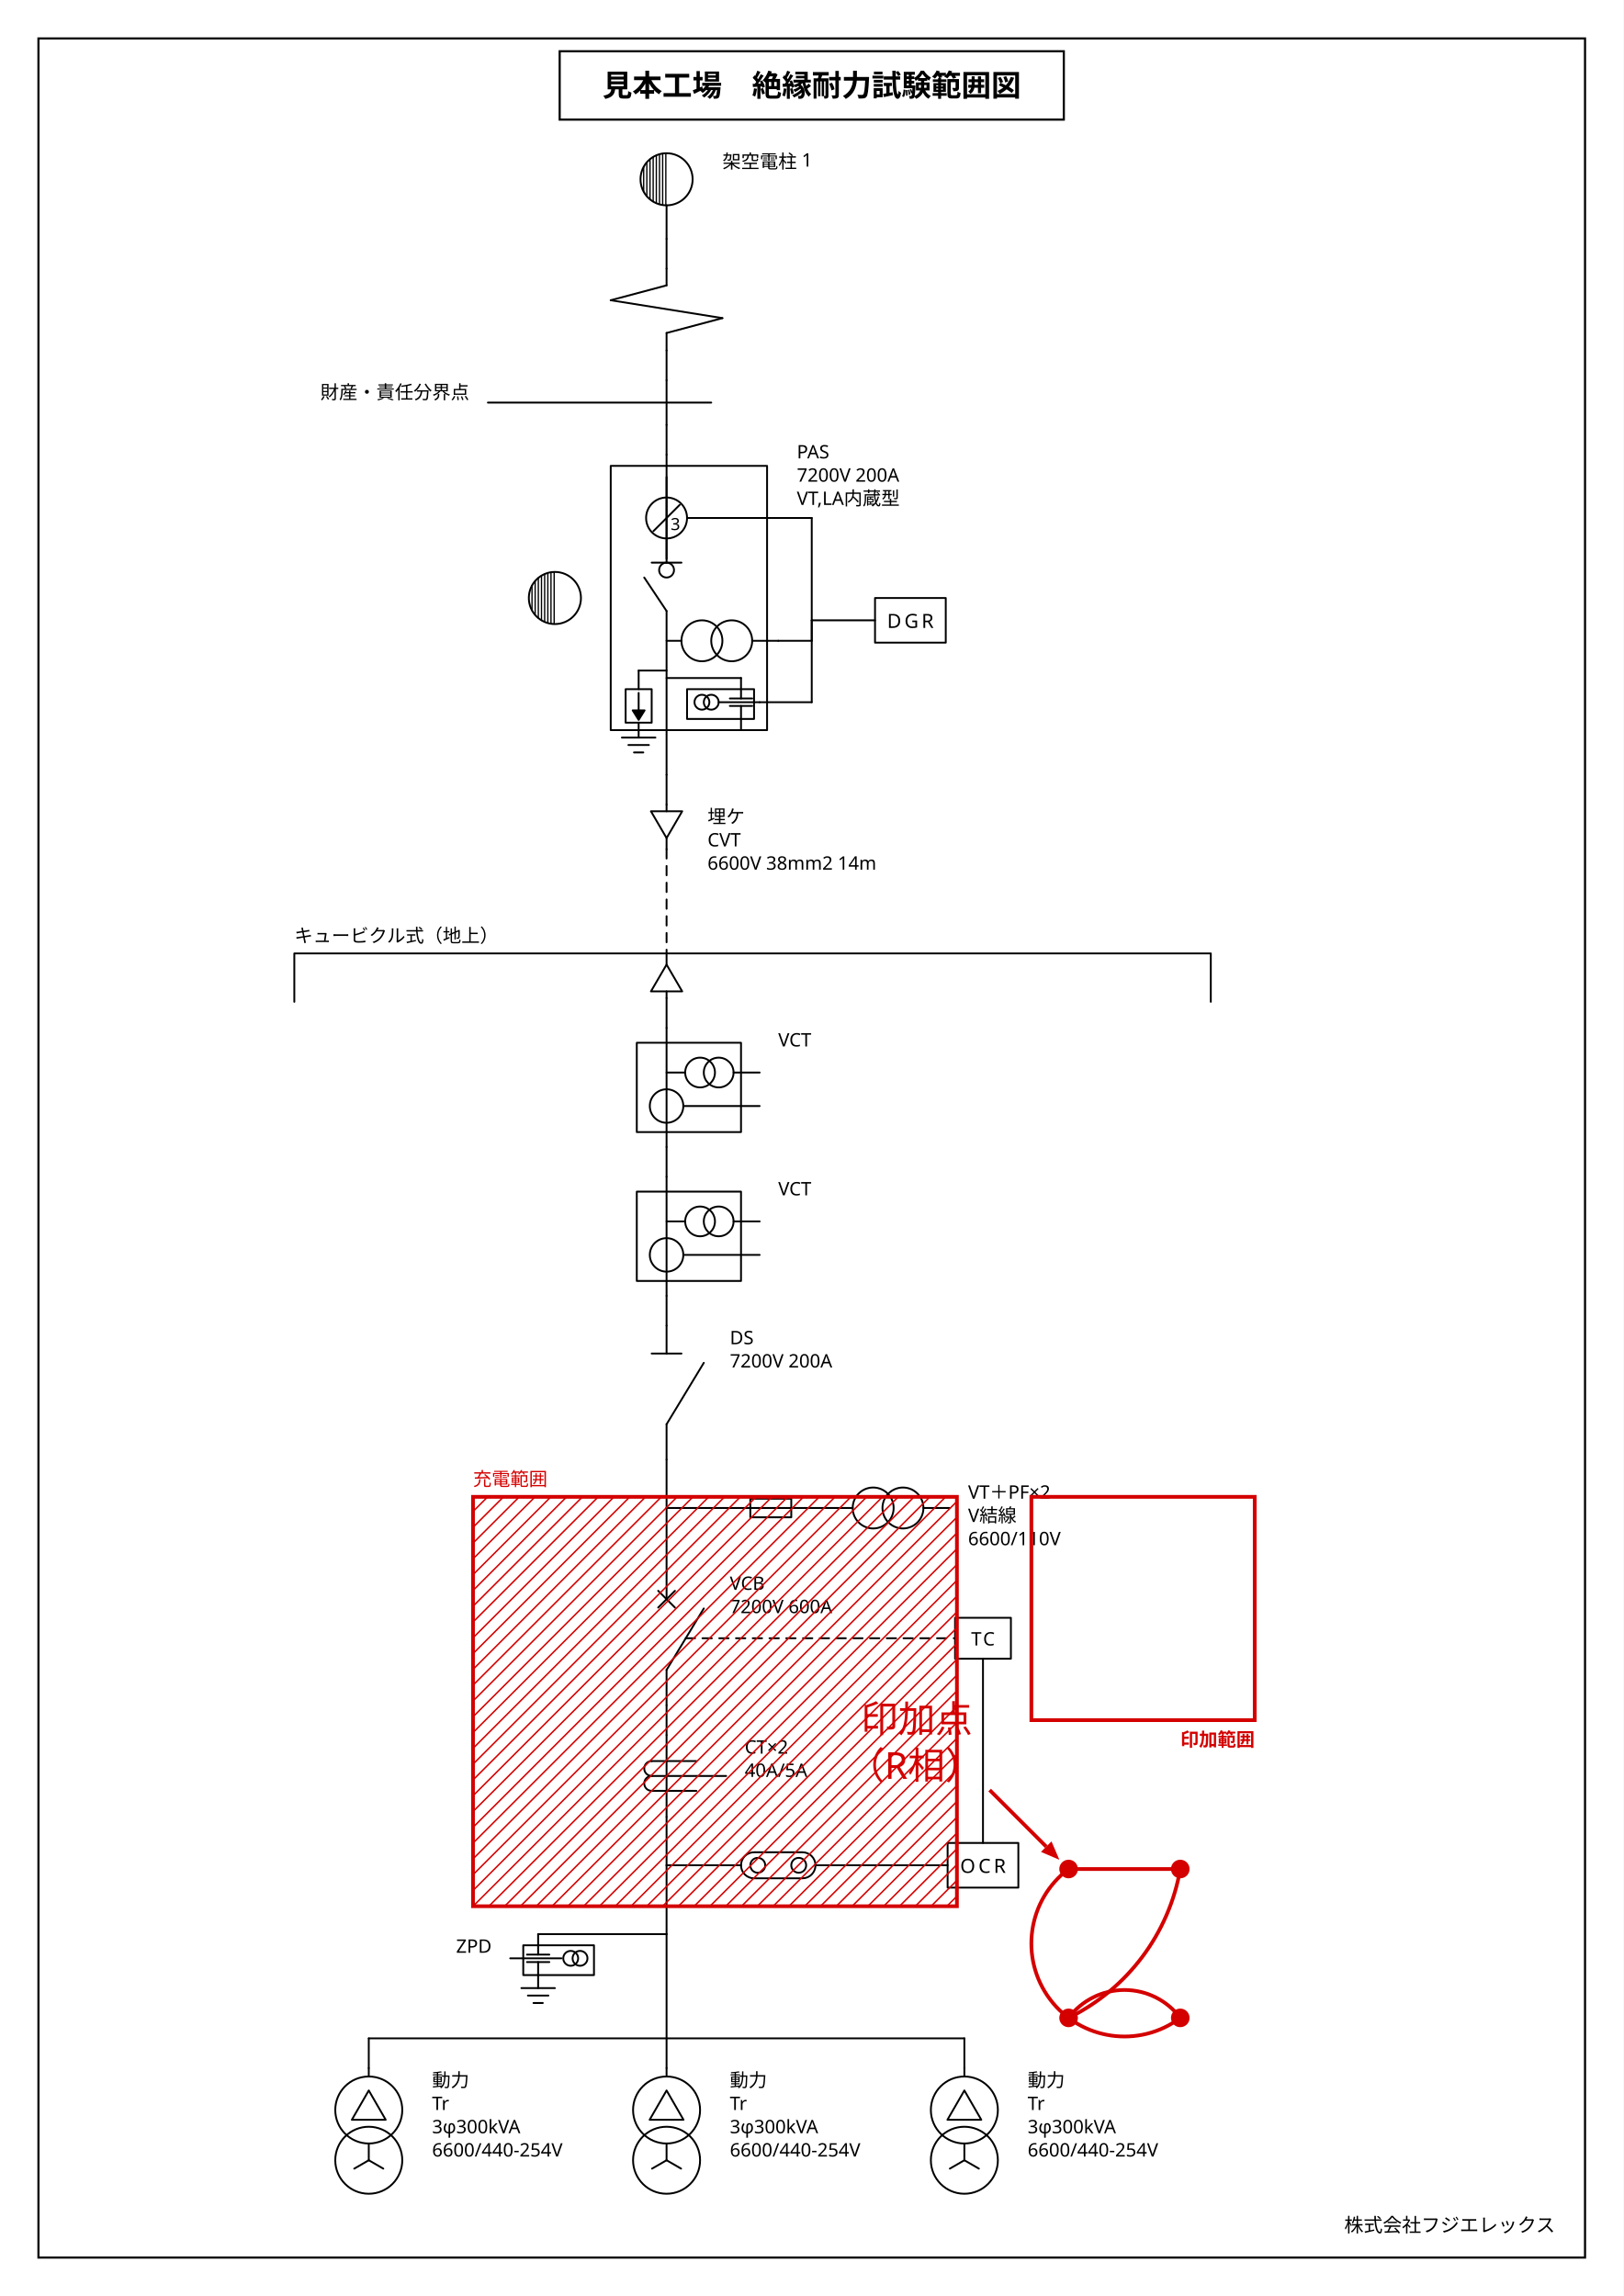
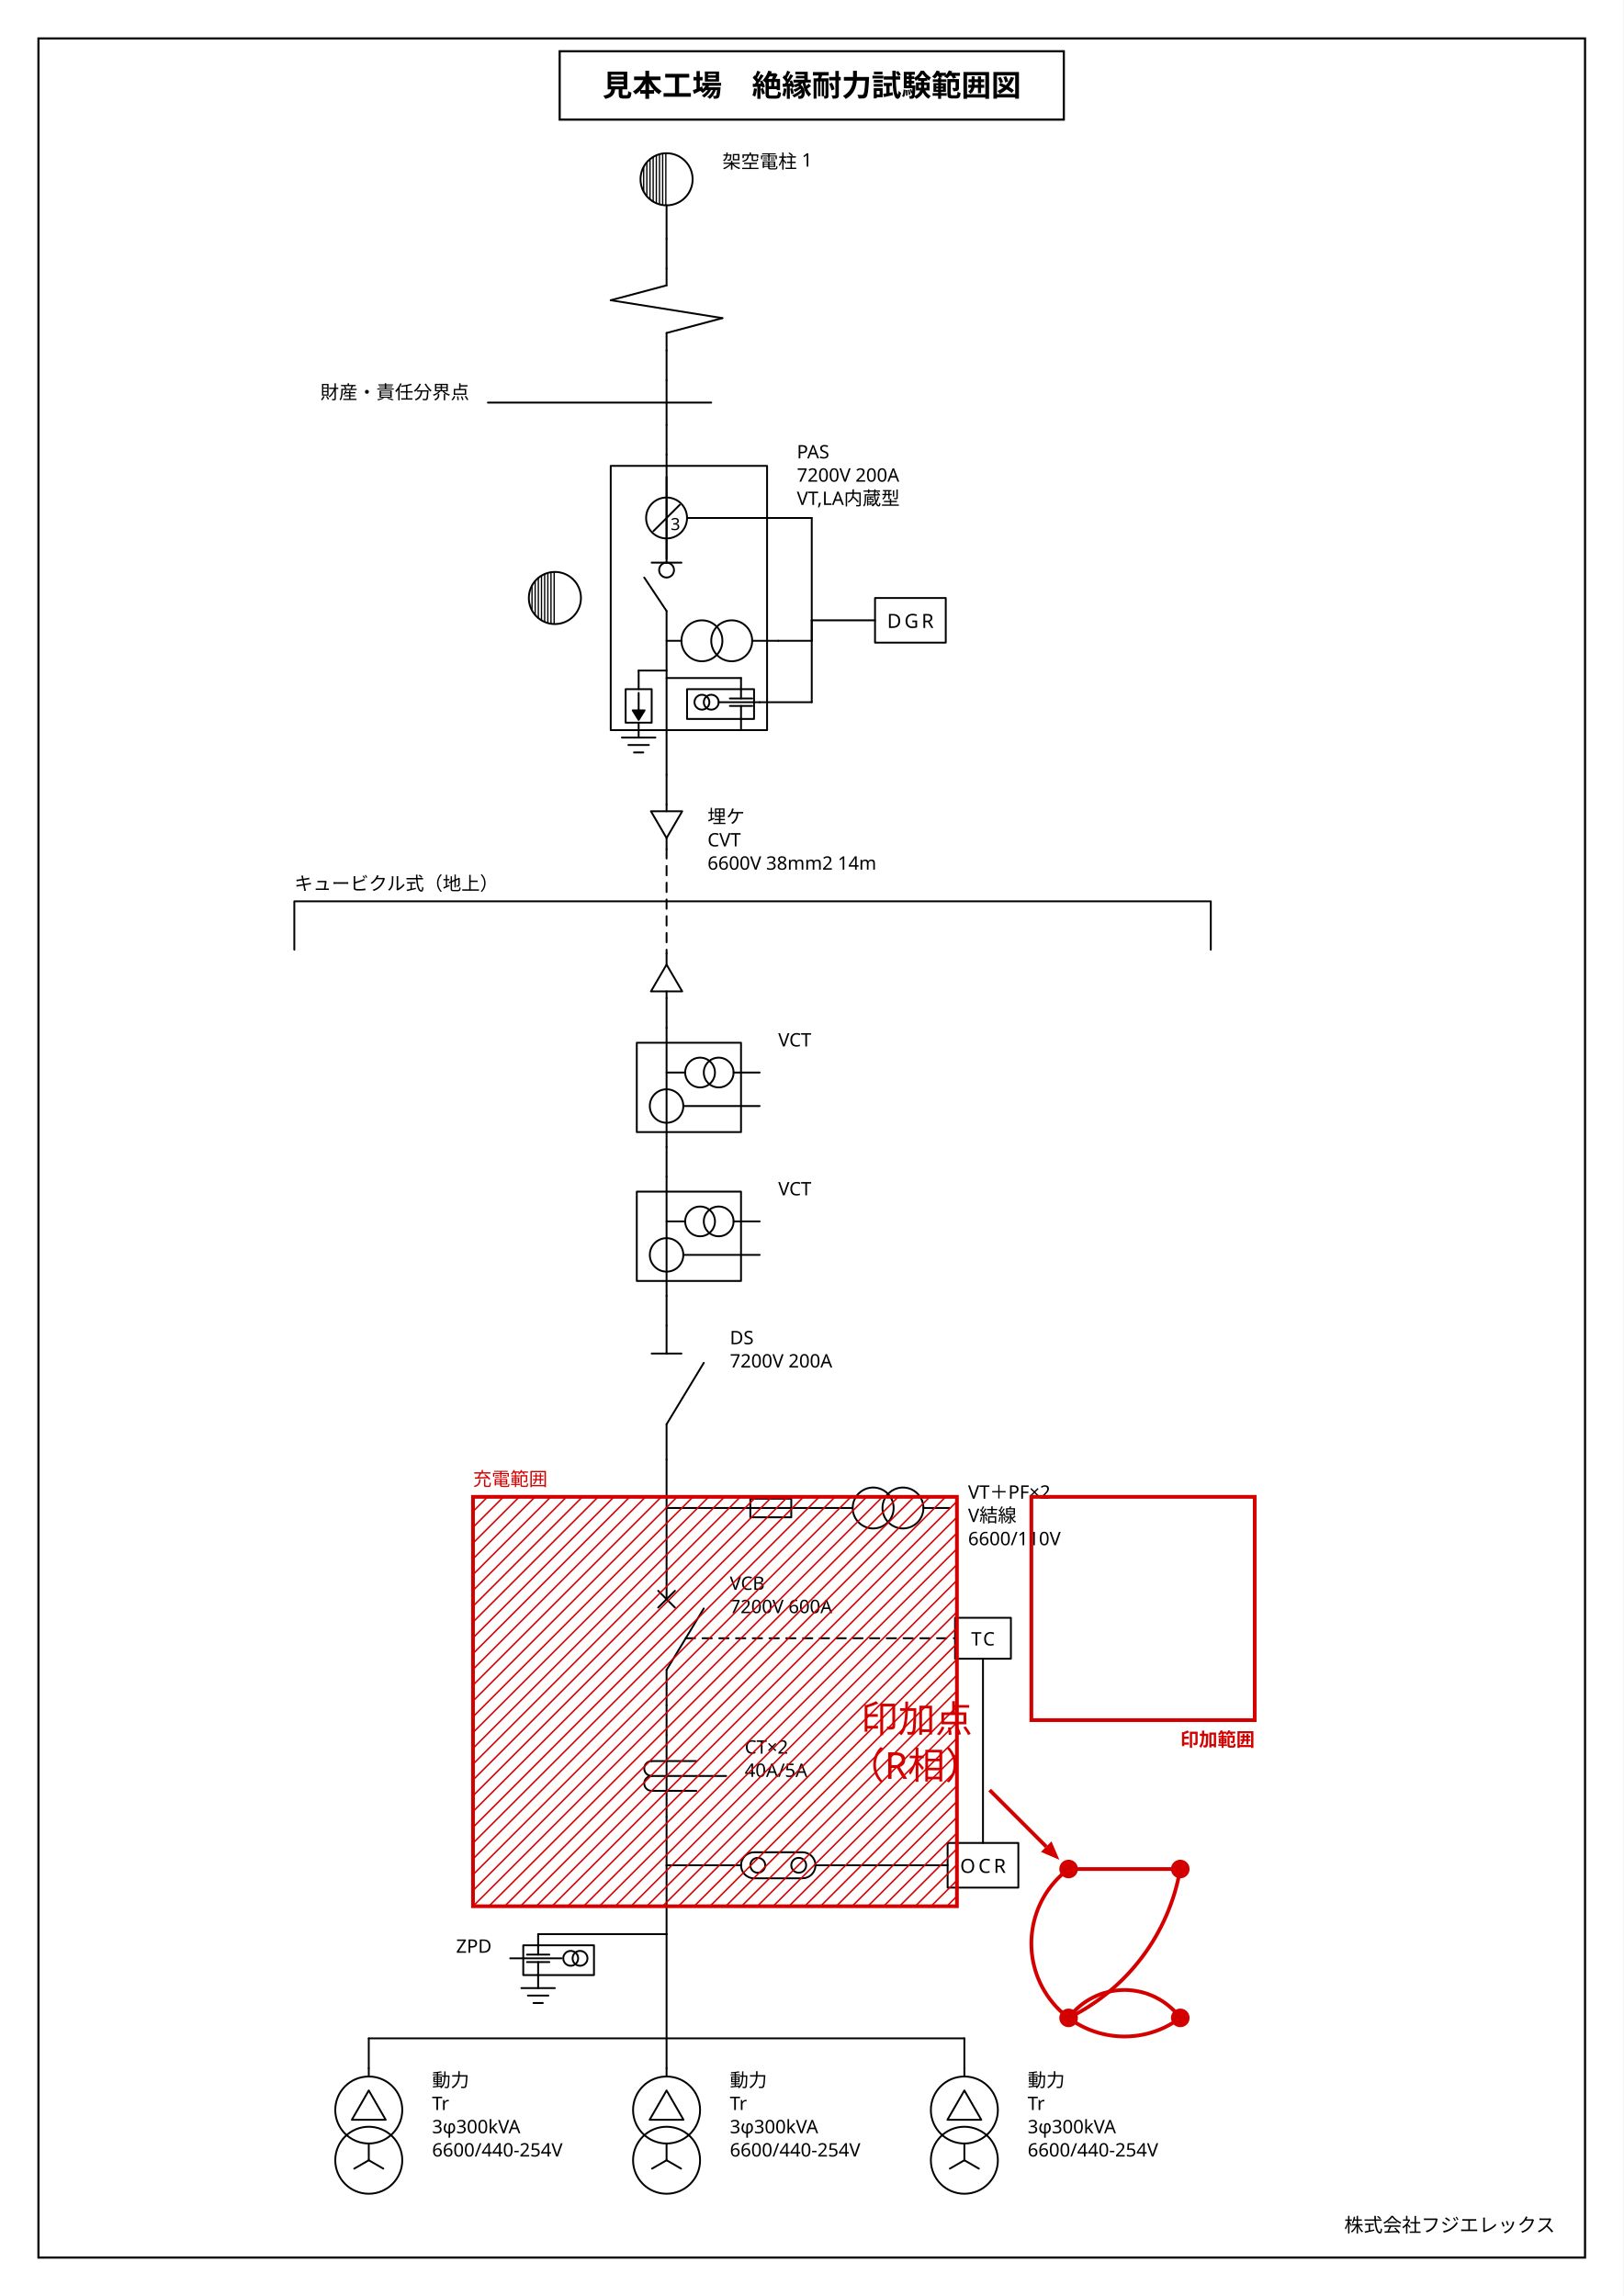
<svg xmlns="http://www.w3.org/2000/svg" viewBox="0 0 760 1075" width="760" height="1075">
  <rect x="0" y="0" width="760" height="1075" fill="#fff" />
  <g stroke="#000" fill="none">
    <rect x="18" y="18" width="724" height="1039" stroke-width="1" />
    <rect x="262" y="24" width="236" height="32" stroke-width="1" />
  </g>
  <text x="380" y="45" font-size="14" font-weight="700" text-anchor="middle" font-family="IPAGothic, 'IPAゴシック', 'Noto Sans JP', 'Hiragino Kaku Gothic ProN', 'Yu Gothic', sans-serif" fill="#000">見本工場　絶縁耐力試験範囲図</text>
  <text x="728" y="1045" font-size="9" text-anchor="end" font-family="IPAGothic, 'IPAゴシック', 'Noto Sans JP', 'Hiragino Kaku Gothic ProN', 'Yu Gothic', sans-serif" fill="#000">株式会社フジエレックス</text>
  <g transform="translate(312.04 70) scale(0.8713)">
    <g stroke="#000" fill="none" stroke-linecap="round" stroke-linejoin="round" color="#000">
-       <path d="M -200 432 L 292.4 432 M -200 432 L -200 458 M 292.4 432 L 292.4 458" fill="none" stroke-width="1" />
-       <text x="-200" y="426" font-size="10" font-family="IPAGothic, 'IPAゴシック', 'Noto Sans JP', 'Hiragino Kaku Gothic ProN', 'Yu Gothic', sans-serif" fill="currentColor" stroke="none">キュービクル式（地上）</text>
+       <path d="M -200 404 L 292.4 404 M -200 404 L -200 430 M 292.4 404 L 292.4 430" fill="none" stroke-width="1" />
+       <text x="-200" y="398" font-size="10" font-family="IPAGothic, 'IPAゴシック', 'Noto Sans JP', 'Hiragino Kaku Gothic ProN', 'Yu Gothic', sans-serif" fill="currentColor" stroke="none">キュービクル式（地上）</text>
      <line x1="0" y1="48" x2="0" y2="64" stroke-width="1" />
      <line x1="0" y1="108" x2="0" y2="124" stroke-width="1" />
      <line x1="0" y1="148" x2="0" y2="164" stroke-width="1" />
      <line x1="0" y1="280" x2="-15" y2="280" stroke-width="1" />
      <line x1="0" y1="284" x2="40" y2="284" stroke-width="1" />
      <line x1="32" y1="198" x2="78" y2="198" stroke-width="1" />
      <line x1="78" y1="198" x2="78" y2="253" stroke-width="1" />
      <line x1="60" y1="264" x2="78" y2="264" stroke-width="1" />
      <line x1="78" y1="264" x2="78" y2="253" stroke-width="1" />
      <line x1="50" y1="297" x2="78" y2="297" stroke-width="1" />
      <line x1="78" y1="297" x2="78" y2="253" stroke-width="1" />
      <line x1="78" y1="253" x2="112" y2="253" stroke-width="1" />
      <line x1="0" y1="336" x2="0" y2="352" stroke-width="1" />
      <line x1="0" y1="376" x2="0" y2="432" stroke-width="1" stroke-dasharray="5 4" />
      <line x1="0" y1="456" x2="0" y2="472" stroke-width="1" />
      <line x1="0" y1="536" x2="0" y2="552" stroke-width="1" />
      <line x1="0" y1="616" x2="0" y2="632" stroke-width="1" />
      <line x1="0" y1="704" x2="0" y2="730" stroke-width="1" />
      <line x1="0" y1="730" x2="34" y2="730" stroke-width="1" />
      <line x1="78" y1="730" x2="92" y2="730" stroke-width="1" />
      <line x1="0" y1="730" x2="0" y2="764" stroke-width="1" />
      <line x1="0" y1="836" x2="0" y2="852" stroke-width="1" />
      <line x1="0" y1="896" x2="0" y2="922" stroke-width="1" />
      <line x1="0" y1="922" x2="34" y2="922" stroke-width="1" />
      <line x1="86" y1="922" x2="151" y2="922" stroke-width="1" />
      <line x1="10.303" y1="800" x2="155" y2="800" stroke-width="1" stroke-dasharray="5 4" />
      <line x1="170" y1="811" x2="170" y2="910" stroke-width="1" />
      <line x1="0" y1="922" x2="0" y2="959" stroke-width="1" />
      <line x1="0" y1="959" x2="-69" y2="959" stroke-width="1" />
      <line x1="0" y1="959" x2="0" y2="1015" stroke-width="1" />
      <line x1="-160" y1="1015" x2="160" y2="1015" stroke-width="1" />
      <line x1="-160" y1="1015" x2="-160" y2="1031" stroke-width="1" />
      <line x1="0" y1="1015" x2="0" y2="1031" stroke-width="1" />
      <line x1="160" y1="1015" x2="160" y2="1031" stroke-width="1" />
      <text x="-104" y="718" font-size="10" text-anchor="start" font-family="IPAGothic, 'IPAゴシック', 'Noto Sans JP', 'Hiragino Kaku Gothic ProN', 'Yu Gothic', sans-serif" fill="#d40000" stroke="none">
        <tspan x="-104" dy="0">充電範囲</tspan>
      </text>
      <text x="316" y="858" font-size="10" text-anchor="end" font-weight="700" font-family="IPAGothic, 'IPAゴシック', 'Noto Sans JP', 'Hiragino Kaku Gothic ProN', 'Yu Gothic', sans-serif" fill="#d40000" stroke="none">
        <tspan x="316" dy="0">印加範囲</tspan>
      </text>
      <text x="169.57" y="850.57" font-size="20" text-anchor="end" font-family="IPAGothic, 'IPAゴシック', 'Noto Sans JP', 'Hiragino Kaku Gothic ProN', 'Yu Gothic', sans-serif" fill="#d40000" stroke="none">
        <tspan x="169.57" dy="0">印加点</tspan>
        <tspan x="169.57" dy="25">（R相）</tspan>
      </text>
      <g transform="translate(-16 0)">
        <circle cx="16" cy="16" r="14" fill="none" stroke-width="1" />
        <line x1="3.7" y1="9.313" x2="3.7" y2="22.687" stroke-width="0.7" />
        <line x1="5.4" y1="6.855" x2="5.4" y2="25.145" stroke-width="0.7" />
        <line x1="7.1" y1="5.193" x2="7.1" y2="26.807" stroke-width="0.7" />
        <line x1="8.8" y1="3.993" x2="8.8" y2="28.007" stroke-width="0.7" />
        <line x1="10.5" y1="3.126" x2="10.5" y2="28.874" stroke-width="0.7" />
        <line x1="12.2" y1="2.526" x2="12.2" y2="29.474" stroke-width="0.7" />
        <line x1="13.9" y1="2.158" x2="13.9" y2="29.842" stroke-width="0.7" />
        <line x1="15.6" y1="2.006" x2="15.6" y2="29.994" stroke-width="0.7" />
        <line x1="16" y1="30" x2="16" y2="48" stroke-width="1" />
      </g>
      <text x="30" y="10" font-size="10" text-anchor="start" font-family="IPAGothic, 'IPAゴシック', 'Noto Sans JP', 'Hiragino Kaku Gothic ProN', 'Yu Gothic', sans-serif" fill="currentColor" stroke="none">
        <tspan x="30" dy="0">架空電柱 1</tspan>
      </text>
      <g transform="translate(-30 64)">
        <line x1="30" y1="0" x2="30" y2="9" stroke-width="1" />
        <line x1="30" y1="9" x2="0" y2="17" stroke-width="1" />
        <line x1="0" y1="17" x2="60" y2="26.6" stroke-width="1" />
        <line x1="60" y1="26.6" x2="30" y2="34.6" stroke-width="1" />
        <line x1="30" y1="34.6" x2="30" y2="44" stroke-width="1" />
      </g>
      <g transform="translate(-96 124)">
        <line x1="96" y1="0" x2="96" y2="24" stroke-width="1" />
        <line x1="0" y1="12" x2="120" y2="12" stroke-width="1" />
      </g>
      <text x="-106" y="134" font-size="10" text-anchor="end" font-family="IPAGothic, 'IPAゴシック', 'Noto Sans JP', 'Hiragino Kaku Gothic ProN', 'Yu Gothic', sans-serif" fill="currentColor" stroke="none">
        <tspan x="-106" dy="0">財産・責任分界点</tspan>
      </text>
      <g transform="translate(-36 164)">
        <line x1="36" y1="0" x2="36" y2="6" stroke-width="1" />
        <rect x="6" y="6" width="84" height="142" fill="none" stroke-width="1" />
        <line x1="36" y1="6" x2="36" y2="58" stroke-width="1" />
        <line x1="28" y1="58" x2="44" y2="58" stroke-width="1" />
        <circle cx="36" cy="62" r="4" fill="none" stroke-width="1" />
        <line x1="36" y1="84" x2="24" y2="66" stroke-width="1" />
        <line x1="36" y1="84" x2="36" y2="172" stroke-width="1" />
      </g>
      <text x="70" y="166" font-size="10" text-anchor="start" font-family="IPAGothic, 'IPAゴシック', 'Noto Sans JP', 'Hiragino Kaku Gothic ProN', 'Yu Gothic', sans-serif" fill="currentColor" stroke="none">
        <tspan x="70" dy="0">PAS</tspan>
        <tspan x="70" dy="12.5">7200V 200A</tspan>
        <tspan x="70" dy="12.5">VT,LA内蔵型</tspan>
      </text>
      <g transform="translate(-76 225)">
        <circle cx="16" cy="16" r="14" fill="none" stroke-width="1" />
        <line x1="3.7" y1="9.313" x2="3.7" y2="22.687" stroke-width="0.7" />
        <line x1="5.4" y1="6.855" x2="5.4" y2="25.145" stroke-width="0.7" />
        <line x1="7.1" y1="5.193" x2="7.1" y2="26.807" stroke-width="0.7" />
        <line x1="8.8" y1="3.993" x2="8.8" y2="28.007" stroke-width="0.7" />
        <line x1="10.5" y1="3.126" x2="10.5" y2="28.874" stroke-width="0.7" />
        <line x1="12.2" y1="2.526" x2="12.2" y2="29.474" stroke-width="0.7" />
        <line x1="13.9" y1="2.158" x2="13.9" y2="29.842" stroke-width="0.7" />
        <line x1="15.6" y1="2.006" x2="15.6" y2="29.994" stroke-width="0.7" />
      </g>
      <g transform="translate(-20 176)">
        <line x1="20" y1="0" x2="20" y2="44" stroke-width="1" />
        <circle cx="20" cy="22" r="11" fill="none" stroke-width="1" />
        <line x1="12.929" y1="29.071" x2="27.071" y2="14.929" stroke-width="1" />
        <text x="24.75" y="25" font-size="9" text-anchor="middle" dominant-baseline="central" font-family="IPAGothic, 'IPAゴシック', 'Noto Sans JP', 'Hiragino Kaku Gothic ProN', 'Yu Gothic', sans-serif" fill="currentColor" stroke="none">3</text>
        <line x1="31" y1="22" x2="52" y2="22" stroke-width="1" />
      </g>
      <g transform="translate(0 249)">
        <line x1="0" y1="15" x2="8" y2="15" stroke-width="1" />
        <circle cx="19" cy="15" r="11" fill="none" stroke-width="1" />
        <circle cx="35" cy="15" r="11" fill="none" stroke-width="1" />
        <line x1="46" y1="15" x2="60" y2="15" stroke-width="1" />
      </g>
      <g transform="translate(-35 280)">
        <line x1="20" y1="0" x2="20" y2="10" stroke-width="1" />
        <rect x="13" y="10" width="14" height="18" fill="none" stroke-width="1" />
        <line x1="20" y1="12" x2="20" y2="23" stroke-width="1" />
        <polygon points="16.8,21.38 20,26.5 23.2,21.38" fill="currentColor" stroke-width="1" />
        <line x1="20" y1="28" x2="20" y2="36" stroke-width="1" />
        <line x1="11" y1="36" x2="29" y2="36" stroke-width="1" />
        <line x1="14.5" y1="40" x2="25.5" y2="40" stroke-width="1" />
        <line x1="17.5" y1="44" x2="22.5" y2="44" stroke-width="1" />
      </g>
      <g transform="translate(10 284)">
        <line x1="30" y1="0" x2="30" y2="11" stroke-width="1" />
        <rect x="1" y="6" width="36" height="16" fill="none" stroke-width="1" />
        <line x1="24" y1="11" x2="36" y2="11" stroke-width="1" />
        <line x1="24" y1="15" x2="36" y2="15" stroke-width="1" />
        <line x1="30" y1="15" x2="30" y2="28" stroke-width="1" />
        <line x1="18" y1="13" x2="40" y2="13" stroke-width="1" />
        <circle cx="9" cy="13" r="4" fill="none" stroke-width="1" />
        <circle cx="14" cy="13" r="4" fill="none" stroke-width="1" />
      </g>
      <g transform="translate(112 241)">
        <rect x="0" y="0" width="38" height="24" fill="none" stroke-width="1" />
        <text x="19" y="12" font-size="10.5" text-anchor="middle" dominant-baseline="central" font-family="IPAGothic, 'IPAゴシック', 'Noto Sans JP', 'Hiragino Kaku Gothic ProN', 'Yu Gothic', sans-serif" letter-spacing="1.6" fill="currentColor" stroke="none">DGR</text>
      </g>
      <g transform="translate(-12 352)">
        <line x1="12" y1="0" x2="12" y2="3.6" stroke-width="1" />
        <polygon points="3.6,3.6 20.4,3.6 12,18" fill="none" stroke-width="1" />
        <line x1="12" y1="18" x2="12" y2="24" stroke-width="1" />
      </g>
      <text x="22" y="362" font-size="10" text-anchor="start" font-family="IPAGothic, 'IPAゴシック', 'Noto Sans JP', 'Hiragino Kaku Gothic ProN', 'Yu Gothic', sans-serif" fill="currentColor" stroke="none">
        <tspan x="22" dy="0">埋ケ</tspan>
        <tspan x="22" dy="12.5">CVT</tspan>
        <tspan x="22" dy="12.5">6600V 38mm2 14m</tspan>
      </text>
      <g transform="translate(-12 432) rotate(180 12 12)">
        <line x1="12" y1="0" x2="12" y2="3.6" stroke-width="1" />
        <polygon points="3.6,3.6 20.4,3.6 12,18" fill="none" stroke-width="1" />
        <line x1="12" y1="18" x2="12" y2="24" stroke-width="1" />
      </g>
      <g transform="translate(-22 472)">
        <line x1="22" y1="0" x2="22" y2="64" stroke-width="1" />
        <rect x="6" y="8" width="56" height="48" fill="none" stroke-width="1" />
        <line x1="22" y1="24" x2="32" y2="24" stroke-width="1" />
        <circle cx="40" cy="24" r="8" fill="none" stroke-width="1" />
        <circle cx="50" cy="24" r="8" fill="none" stroke-width="1" />
        <line x1="58" y1="24" x2="72" y2="24" stroke-width="1" />
        <circle cx="22" cy="42" r="9" fill="none" stroke-width="1" />
        <line x1="31" y1="42" x2="72" y2="42" stroke-width="1" />
      </g>
      <text x="60" y="482" font-size="10" text-anchor="start" font-family="IPAGothic, 'IPAゴシック', 'Noto Sans JP', 'Hiragino Kaku Gothic ProN', 'Yu Gothic', sans-serif" fill="currentColor" stroke="none">
        <tspan x="60" dy="0">VCT</tspan>
      </text>
      <g transform="translate(-22 552)">
        <line x1="22" y1="0" x2="22" y2="64" stroke-width="1" />
        <rect x="6" y="8" width="56" height="48" fill="none" stroke-width="1" />
        <line x1="22" y1="24" x2="32" y2="24" stroke-width="1" />
        <circle cx="40" cy="24" r="8" fill="none" stroke-width="1" />
        <circle cx="50" cy="24" r="8" fill="none" stroke-width="1" />
        <line x1="58" y1="24" x2="72" y2="24" stroke-width="1" />
        <circle cx="22" cy="42" r="9" fill="none" stroke-width="1" />
        <line x1="31" y1="42" x2="72" y2="42" stroke-width="1" />
      </g>
      <text x="60" y="562" font-size="10" text-anchor="start" font-family="IPAGothic, 'IPAゴシック', 'Noto Sans JP', 'Hiragino Kaku Gothic ProN', 'Yu Gothic', sans-serif" fill="currentColor" stroke="none">
        <tspan x="60" dy="0">VCT</tspan>
      </text>
      <g transform="translate(-24 632)">
        <line x1="24" y1="0" x2="24" y2="15" stroke-width="1" />
        <line x1="16" y1="15" x2="32" y2="15" stroke-width="1" />
        <line x1="24" y1="53" x2="44" y2="20" stroke-width="1" />
        <line x1="24" y1="53" x2="24" y2="72" stroke-width="1" />
      </g>
      <text x="34" y="642" font-size="10" text-anchor="start" font-family="IPAGothic, 'IPAゴシック', 'Noto Sans JP', 'Hiragino Kaku Gothic ProN', 'Yu Gothic', sans-serif" fill="currentColor" stroke="none">
        <tspan x="34" dy="0">DS</tspan>
        <tspan x="34" dy="12.5">7200V 200A</tspan>
      </text>
      <g transform="translate(36 708) rotate(-90 20 22)">
        <line x1="20" y1="0" x2="20" y2="44" stroke-width="1" />
        <rect x="15" y="11" width="10" height="22" fill="none" stroke-width="1" />
      </g>
      <g transform="translate(92 715)">
        <line x1="0" y1="15" x2="8" y2="15" stroke-width="1" />
        <circle cx="19" cy="15" r="11" fill="none" stroke-width="1" />
        <circle cx="35" cy="15" r="11" fill="none" stroke-width="1" />
        <line x1="46" y1="15" x2="60" y2="15" stroke-width="1" />
      </g>
      <text x="162" y="725" font-size="10" text-anchor="start" font-family="IPAGothic, 'IPAゴシック', 'Noto Sans JP', 'Hiragino Kaku Gothic ProN', 'Yu Gothic', sans-serif" fill="currentColor" stroke="none">
        <tspan x="162" dy="0">VT＋PF×2</tspan>
        <tspan x="162" dy="12.5">V結線</tspan>
        <tspan x="162" dy="12.5">6600/110V</tspan>
      </text>
      <g transform="translate(-24 764)">
        <line x1="24" y1="0" x2="24" y2="15" stroke-width="1" />
        <line x1="19.5" y1="10.5" x2="28.5" y2="19.5" stroke-width="1" />
        <line x1="28.5" y1="10.5" x2="19.5" y2="19.5" stroke-width="1" />
        <line x1="24" y1="53" x2="44" y2="20" stroke-width="1" />
        <line x1="24" y1="53" x2="24" y2="72" stroke-width="1" />
      </g>
      <text x="34" y="774" font-size="10" text-anchor="start" font-family="IPAGothic, 'IPAゴシック', 'Noto Sans JP', 'Hiragino Kaku Gothic ProN', 'Yu Gothic', sans-serif" fill="currentColor" stroke="none">
        <tspan x="34" dy="0">VCB</tspan>
        <tspan x="34" dy="12.5">7200V 600A</tspan>
      </text>
      <g transform="translate(-24 852)">
        <line x1="24" y1="0" x2="24" y2="44" stroke-width="1" />
        <line x1="16" y1="14" x2="40" y2="14" stroke-width="1" />
        <line x1="16" y1="30" x2="40" y2="30" stroke-width="1" />
        <line x1="16" y1="22" x2="56" y2="22" stroke-width="1" />
        <path d="M 16 14 A 4 4 0 0 0 16 22" fill="none" stroke-width="1" />
        <path d="M 16 22 A 4 4 0 0 0 16 30" fill="none" stroke-width="1" />
      </g>
      <text x="42" y="862" font-size="10" text-anchor="start" font-family="IPAGothic, 'IPAゴシック', 'Noto Sans JP', 'Hiragino Kaku Gothic ProN', 'Yu Gothic', sans-serif" fill="currentColor" stroke="none">
        <tspan x="42" dy="0">CT×2</tspan>
        <tspan x="42" dy="12.5">40A/5A</tspan>
      </text>
      <g transform="translate(34 911)">
        <line x1="0" y1="11" x2="6" y2="11" stroke-width="1" />
        <rect x="6" y="4" width="40" height="14" rx="7" fill="none" stroke-width="1" />
        <circle cx="15" cy="11" r="4" fill="none" stroke-width="1" />
        <circle cx="37" cy="11" r="4" fill="none" stroke-width="1" />
        <line x1="46" y1="11" x2="52" y2="11" stroke-width="1" />
      </g>
      <g transform="translate(151 910)">
        <rect x="0" y="0" width="38" height="24" fill="none" stroke-width="1" />
        <text x="19" y="12" font-size="10.5" text-anchor="middle" dominant-baseline="central" font-family="IPAGothic, 'IPAゴシック', 'Noto Sans JP', 'Hiragino Kaku Gothic ProN', 'Yu Gothic', sans-serif" letter-spacing="1.6" fill="currentColor" stroke="none">OCR</text>
      </g>
      <g transform="translate(155 789)">
        <rect x="0" y="0" width="30" height="22" fill="none" stroke-width="1" />
        <text x="15" y="11" font-size="10" text-anchor="middle" dominant-baseline="central" font-family="IPAGothic, 'IPAゴシック', 'Noto Sans JP', 'Hiragino Kaku Gothic ProN', 'Yu Gothic', sans-serif" letter-spacing="1" fill="currentColor" stroke="none">TC</text>
      </g>
      <g transform="translate(-84 959)">
        <line x1="15" y1="0" x2="15" y2="11" stroke-width="1" />
        <rect x="7" y="6" width="38" height="16" fill="none" stroke-width="1" />
        <line x1="9" y1="11" x2="21" y2="11" stroke-width="1" />
        <line x1="9" y1="15" x2="21" y2="15" stroke-width="1" />
        <line x1="15" y1="15" x2="15" y2="29" stroke-width="1" />
        <line x1="6" y1="29" x2="24" y2="29" stroke-width="1" />
        <line x1="9.5" y1="33" x2="20.5" y2="33" stroke-width="1" />
        <line x1="12.5" y1="37" x2="17.5" y2="37" stroke-width="1" />
        <line x1="0" y1="13" x2="27.5" y2="13" stroke-width="1" />
        <circle cx="32.5" cy="13" r="4" fill="none" stroke-width="1" />
        <circle cx="37.5" cy="13" r="4" fill="none" stroke-width="1" />
      </g>
      <text x="-94" y="969" font-size="10" text-anchor="end" font-family="IPAGothic, 'IPAゴシック', 'Noto Sans JP', 'Hiragino Kaku Gothic ProN', 'Yu Gothic', sans-serif" fill="currentColor" stroke="none">
        <tspan x="-94" dy="0">ZPD</tspan>
      </text>
      <g transform="translate(-184 1031)">
        <line x1="24" y1="0" x2="24" y2="4.5" stroke-width="1" />
        <circle cx="24" cy="22.5" r="18" fill="none" stroke-width="1" />
        <circle cx="24" cy="49.5" r="18" fill="none" stroke-width="1" />
        <polygon points="24,12 33.093,27.75 14.907,27.75" fill="none" stroke-width="1" />
        <line x1="24" y1="49.5" x2="24" y2="40.5" stroke-width="1" />
        <line x1="24" y1="49.5" x2="31.794" y2="54" stroke-width="1" />
        <line x1="24" y1="49.5" x2="16.206" y2="54" stroke-width="1" />
      </g>
      <text x="-126" y="1041" font-size="10" text-anchor="start" font-family="IPAGothic, 'IPAゴシック', 'Noto Sans JP', 'Hiragino Kaku Gothic ProN', 'Yu Gothic', sans-serif" fill="currentColor" stroke="none">
        <tspan x="-126" dy="0">動力</tspan>
        <tspan x="-126" dy="12.5">Tr</tspan>
        <tspan x="-126" dy="12.5">3φ300kVA</tspan>
        <tspan x="-126" dy="12.5">6600/440-254V</tspan>
      </text>
      <g transform="translate(-24 1031)">
        <line x1="24" y1="0" x2="24" y2="4.5" stroke-width="1" />
        <circle cx="24" cy="22.5" r="18" fill="none" stroke-width="1" />
        <circle cx="24" cy="49.5" r="18" fill="none" stroke-width="1" />
        <polygon points="24,12 33.093,27.75 14.907,27.75" fill="none" stroke-width="1" />
        <line x1="24" y1="49.5" x2="24" y2="40.5" stroke-width="1" />
        <line x1="24" y1="49.5" x2="31.794" y2="54" stroke-width="1" />
        <line x1="24" y1="49.5" x2="16.206" y2="54" stroke-width="1" />
      </g>
      <text x="34" y="1041" font-size="10" text-anchor="start" font-family="IPAGothic, 'IPAゴシック', 'Noto Sans JP', 'Hiragino Kaku Gothic ProN', 'Yu Gothic', sans-serif" fill="currentColor" stroke="none">
        <tspan x="34" dy="0">動力</tspan>
        <tspan x="34" dy="12.5">Tr</tspan>
        <tspan x="34" dy="12.5">3φ300kVA</tspan>
        <tspan x="34" dy="12.5">6600/440-254V</tspan>
      </text>
      <g transform="translate(136 1031)">
        <line x1="24" y1="0" x2="24" y2="4.5" stroke-width="1" />
        <circle cx="24" cy="22.5" r="18" fill="none" stroke-width="1" />
        <circle cx="24" cy="49.5" r="18" fill="none" stroke-width="1" />
        <polygon points="24,12 33.093,27.75 14.907,27.75" fill="none" stroke-width="1" />
        <line x1="24" y1="49.5" x2="24" y2="40.5" stroke-width="1" />
        <line x1="24" y1="49.5" x2="31.794" y2="54" stroke-width="1" />
        <line x1="24" y1="49.5" x2="16.206" y2="54" stroke-width="1" />
      </g>
      <text x="194" y="1041" font-size="10" text-anchor="start" font-family="IPAGothic, 'IPAゴシック', 'Noto Sans JP', 'Hiragino Kaku Gothic ProN', 'Yu Gothic', sans-serif" fill="currentColor" stroke="none">
        <tspan x="194" dy="0">動力</tspan>
        <tspan x="194" dy="12.5">Tr</tspan>
        <tspan x="194" dy="12.5">3φ300kVA</tspan>
        <tspan x="194" dy="12.5">6600/440-254V</tspan>
      </text>
      <rect x="-104" y="724" width="260" height="220" fill="none" stroke="#d40000" stroke-width="2" stroke-linejoin="miter" />
      <path d="M -104 731.91 L -96.09 724 M -104 740.4 L -87.6 724 M -104 748.88 L -79.12 724 M -104 757.37 L -70.63 724 M -104 765.85 L -62.15 724 M -104 774.34 L -53.66 724 M -104 782.82 L -45.18 724 M -104 791.31 L -36.69 724 M -104 799.79 L -28.21 724 M -104 808.28 L -19.72 724 M -104 816.76 L -11.24 724 M -104 825.25 L -2.75 724 M -104 833.73 L 5.73 724 M -104 842.22 L 14.22 724 M -104 850.7 L 22.7 724 M -104 859.19 L 31.19 724 M -104 867.68 L 39.68 724 M -104 876.16 L 48.16 724 M -104 884.65 L 56.65 724 M -104 893.13 L 65.13 724 M -104 901.62 L 73.62 724 M -104 910.1 L 82.1 724 M -104 918.59 L 90.59 724 M -104 927.07 L 99.07 724 M -104 935.56 L 107.56 724 M -103.96 944 L 116.04 724 M -95.47 944 L 124.53 724 M -86.99 944 L 133.01 724 M -78.5 944 L 141.5 724 M -70.02 944 L 149.98 724 M -61.53 944 L 156 726.47 M -53.05 944 L 156 734.95 M -44.56 944 L 156 743.44 M -36.07 944 L 156 751.93 M -27.59 944 L 156 760.41 M -19.1 944 L 156 768.9 M -10.62 944 L 156 777.38 M -2.13 944 L 156 785.87 M 6.35 944 L 156 794.35 M 14.84 944 L 156 802.84 M 23.32 944 L 156 811.32 M 31.81 944 L 156 819.81 M 40.29 944 L 156 828.29 M 48.78 944 L 156 836.78 M 57.26 944 L 156 845.26 M 65.75 944 L 156 853.75 M 74.23 944 L 156 862.23 M 82.72 944 L 156 870.72 M 91.2 944 L 156 879.2 M 99.69 944 L 156 887.69 M 108.17 944 L 156 896.17 M 116.66 944 L 156 904.66 M 125.15 944 L 156 913.15 M 133.63 944 L 156 921.63 M 142.12 944 L 156 930.12 M 150.6 944 L 156 938.6" fill="none" stroke="#d40000" stroke-width="0.8" stroke-linecap="butt" />
      <rect x="196" y="724" width="120" height="120" fill="none" stroke="#d40000" stroke-width="2" stroke-linejoin="miter" />
      <path d="M 216 924 L 276 924" fill="none" stroke="#d40000" stroke-width="2" stroke-linecap="round" />
      <path d="M 276 924 A 110.17 110.17 0 0 1 216 1004" fill="none" stroke="#d40000" stroke-width="2" stroke-linecap="round" />
      <path d="M 216 1004 A 37.5 37.5 0 0 1 276 1004" fill="none" stroke="#d40000" stroke-width="2" stroke-linecap="round" />
      <path d="M 216 924 A 50 50 0 0 0 276 1004" fill="none" stroke="#d40000" stroke-width="2" stroke-linecap="round" />
      <circle cx="216" cy="924" r="5" fill="#d40000" stroke="none" />
      <circle cx="276" cy="924" r="5" fill="#d40000" stroke="none" />
      <circle cx="216" cy="1004" r="5" fill="#d40000" stroke="none" />
      <circle cx="276" cy="1004" r="5" fill="#d40000" stroke="none" />
      <line x1="173.57" y1="881.57" x2="203.98" y2="911.98" stroke="#d40000" stroke-width="2" stroke-linecap="butt" />
      <polygon points="211.05,919.05 206.81,909.15 201.15,914.81" fill="#d40000" stroke="none" />
    </g>
  </g>
</svg>
